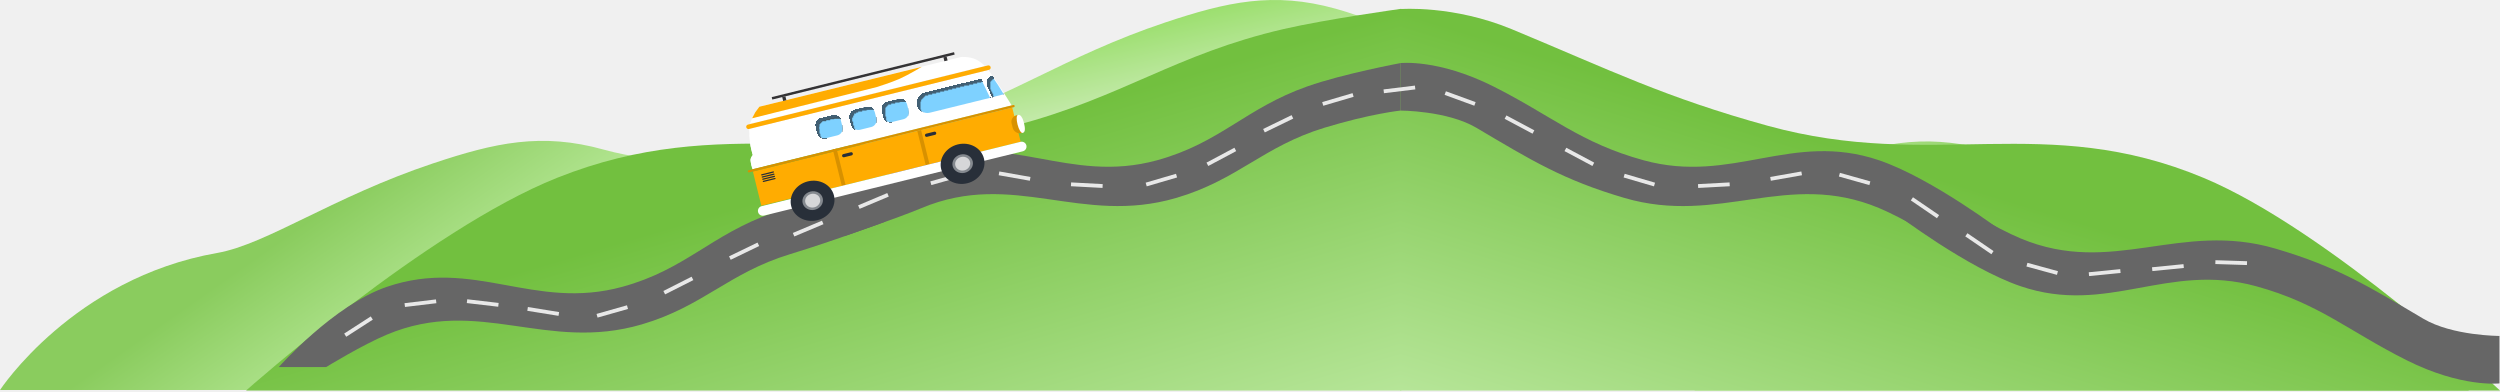
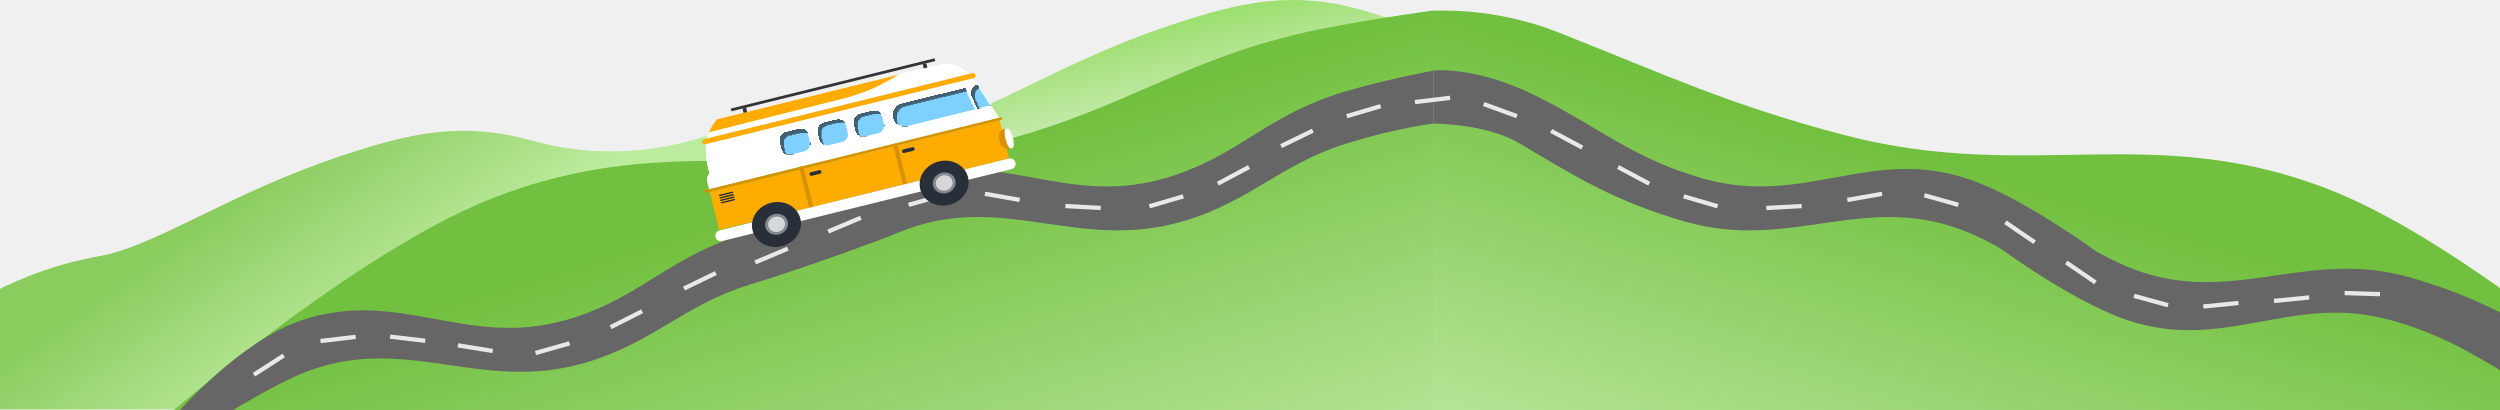
- <svg xmlns="http://www.w3.org/2000/svg" width="1991" height="312" viewBox="0 0 1991 312" fill="none">
-   <path d="M755.994 89.264C641.162 109.418 582.987 198.43 582.987 198.43H1199.39V98.713C1199.39 98.713 1155.38 32.442 1063.82 6.97C1014.13 -6.852 977.151 1.502 927.99 17.887C848.53 44.37 795.275 82.37 755.994 89.264Z" fill="url(#paint0_linear_118_219)" />
-   <path d="M173.007 201.448C58.175 221.601 0 310.613 0 310.613H616.401L642.959 99C642.959 99 572.391 144.626 480.828 119.154C431.142 105.331 394.164 113.685 345.003 130.07C265.542 156.553 212.288 194.554 173.007 201.448Z" fill="url(#paint1_linear_118_219)" />
-   <path d="M443.709 141.592C339.777 183.018 196 311 196 311H1116V7C1116 7 1056.39 15.241 1022.26 23.134C935.833 43.125 894.288 77.458 808.485 99.983C669.799 136.391 576.913 88.498 443.709 141.592Z" fill="url(#paint2_linear_118_219)" />
-   <path d="M733.959 127.639C691.544 142.061 634.749 185.236 634.749 185.236L672.5 188C672.5 188 714.164 173.976 733.959 165.698C807.151 135.091 860.832 179.956 936.945 157.579C985.762 143.227 1006.01 116.627 1054.68 101.758C1091.21 90.594 1115.32 88.056 1115.32 88.056V50.25C1115.32 50.25 1069.55 58.798 1041.23 68.772C992.074 86.084 971.727 113.861 921.467 127.639C850.846 146.998 803.287 104.065 733.959 127.639Z" fill="#666666" />
-   <path d="M308.21 228.389C265.795 242.811 222 292.329 222 292.329H259.747C259.747 292.329 288.415 274.726 308.21 266.448C381.402 235.841 435.083 280.706 511.196 258.329C560.013 243.977 580.266 217.377 628.928 202.508C665.466 191.344 705 176.5 705 176.5L699.5 145C699.5 145 643.802 159.548 615.48 169.523C566.325 186.834 545.978 214.611 495.718 228.389C425.097 247.748 377.538 204.815 308.21 228.389Z" fill="#666666" />
-   <path d="M852.959 146.79L878.118 148.144" stroke="#E8E8E8" stroke-width="3.045" />
-   <path d="M912.822 146.949L937.002 139.868" stroke="#E8E8E8" stroke-width="3.045" />
-   <path d="M961.557 130.853L983.789 118.999" stroke="#E8E8E8" stroke-width="3.045" />
-   <path d="M684 164.924L707.221 155.148" stroke="#E8E8E8" stroke-width="3.045" />
-   <path d="M632 186.924L655.221 177.148" stroke="#E8E8E8" stroke-width="3.045" />
-   <path d="M581.272 205.522L603.95 194.544" stroke="#E8E8E8" stroke-width="3.045" />
-   <path d="M529 233.087L551.483 221.716" stroke="#E8E8E8" stroke-width="3.045" />
-   <path d="M475.491 251.473L499.731 244.6" stroke="#E8E8E8" stroke-width="3.045" />
-   <path d="M420.174 246.022L445.047 250.037" stroke="#E8E8E8" stroke-width="3.045" />
-   <path d="M371.924 239.849L396.949 242.775" stroke="#E8E8E8" stroke-width="3.045" />
-   <path d="M322.347 242.959L347.363 239.963" stroke="#E8E8E8" stroke-width="3.045" />
-   <path d="M274.923 266.935L296.094 253.275" stroke="#E8E8E8" stroke-width="3.045" />
-   <path d="M741.316 145.924L765.57 139.103" stroke="#E8E8E8" stroke-width="3.045" />
-   <path d="M795.616 138.054L820.427 142.436" stroke="#E8E8E8" stroke-width="3.045" />
-   <rect x="602.795" y="165.105" width="33.772" height="7.761" rx="3.881" transform="rotate(-13.8465 602.795 165.105)" fill="white" />
-   <path d="M596.56 102.694L597.944 102.353L787.13 55.722C787.13 55.722 795.209 66.934 799.939 74.7C802.064 78.189 805.716 83.934 805.716 83.934L599.176 134.843C599.176 134.843 597.736 129.459 597.709 127.519C597.683 125.578 599.537 123.481 599.537 123.481C599.537 123.481 598.419 119.837 597.847 116.622C596.979 111.745 596.56 102.694 596.56 102.694Z" fill="white" />
-   <path d="M680.132 112.327L598.687 132.402C598.687 132.402 597.388 128.315 597.956 126.228C598.354 124.766 599.537 123.481 599.537 123.481C599.537 123.481 598.183 119.061 597.656 115.849C597.129 112.637 596.91 107.322 596.91 107.322L726.689 75.334C726.689 75.334 715.688 91.162 705.802 98.723C696.885 105.544 680.132 112.327 680.132 112.327Z" fill="white" />
-   <path d="M604.733 85C601.047 89.749 599.581 92.48 597.251 98.63L784.308 52.523C784.308 52.523 780.819 48.905 776.892 47.178C771.668 44.879 765.387 45.402 765.387 45.402L604.733 85Z" fill="white" />
-   <path d="M601.439 89.501L604.734 85L734.111 53.213C734.111 53.213 723.825 59.446 716.777 62.61C709.799 65.742 698.327 69.309 698.327 69.309L598.985 94.206L601.439 89.501Z" fill="#FFAC01" />
-   <g filter="url(#filter0_i_118_219)">
-     <rect x="701.317" y="82.818" width="20.395" height="16.119" rx="5.582" transform="rotate(-13.8465 701.317 82.8179)" fill="#7ED1FF" />
+ <svg xmlns="http://www.w3.org/2000/svg" width="1781" height="292" viewBox="0 0 1781 292" fill="none">
+   <path d="M661.994 89.264C547.162 109.418 488.987 198.43 488.987 198.43H1105.39V98.713C1105.39 98.713 1061.38 32.442 969.816 6.97C920.129 -6.852 883.151 1.502 833.99 17.887C754.53 44.37 701.275 82.37 661.994 89.264Z" fill="url(#paint0_linear_0_1)" />
+   <path d="M71.007 182.448C-43.825 202.601 -102 291.613 -102 291.613H514.401L540.959 80C540.959 80 470.391 125.626 378.828 100.154C329.142 86.331 292.164 94.685 243.003 111.07C163.542 137.553 110.288 175.554 71.007 182.448Z" fill="url(#paint1_linear_0_1)" />
+   <path d="M349.429 141.798C245.521 183.174 101.775 311 101.775 311H1021.57V7.369C1021.57 7.369 961.972 15.6 927.854 23.484C841.446 43.45 799.91 77.742 714.125 100.239C575.47 136.603 482.604 88.768 349.429 141.798Z" fill="url(#paint2_linear_0_1)" />
+   <path d="M639.959 127.639C597.544 142.061 540.749 185.236 540.749 185.236L578.5 188C578.5 188 620.164 173.976 639.959 165.698C713.151 135.091 766.832 179.956 842.945 157.579C891.762 143.227 912.015 116.627 960.677 101.758C997.215 90.594 1021.32 88.056 1021.32 88.056V50.25C1021.32 50.25 975.551 58.798 947.229 68.772C898.074 86.084 877.727 113.861 827.467 127.639C756.846 146.998 709.287 104.065 639.959 127.639Z" fill="#666666" />
+   <path d="M214.21 228.389C171.795 242.811 128 292.329 128 292.329H165.747C165.747 292.329 194.415 274.726 214.21 266.448C287.402 235.841 341.083 280.706 417.196 258.329C466.013 243.977 486.266 217.377 534.928 202.508C571.466 191.344 611 176.5 611 176.5L605.5 145C605.5 145 549.802 159.548 521.48 169.523C472.325 186.834 451.978 214.611 401.718 228.389C331.097 247.748 283.538 204.815 214.21 228.389Z" fill="#666666" />
+   <path d="M758.959 146.79L784.118 148.144" stroke="#E8E8E8" stroke-width="3.045" />
+   <path d="M818.822 146.949L843.002 139.868" stroke="#E8E8E8" stroke-width="3.045" />
+   <path d="M867.557 130.853L889.789 118.999" stroke="#E8E8E8" stroke-width="3.045" />
+   <path d="M590 164.924L613.221 155.148" stroke="#E8E8E8" stroke-width="3.045" />
+   <path d="M538 186.924L561.221 177.148" stroke="#E8E8E8" stroke-width="3.045" />
+   <path d="M487.272 205.522L509.95 194.544" stroke="#E8E8E8" stroke-width="3.045" />
+   <path d="M435 233.087L457.483 221.716" stroke="#E8E8E8" stroke-width="3.045" />
+   <path d="M381.491 251.473L405.73 244.6" stroke="#E8E8E8" stroke-width="3.045" />
+   <path d="M326.174 246.022L351.047 250.037" stroke="#E8E8E8" stroke-width="3.045" />
+   <path d="M277.924 239.849L302.949 242.775" stroke="#E8E8E8" stroke-width="3.045" />
+   <path d="M228.347 242.959L253.363 239.963" stroke="#E8E8E8" stroke-width="3.045" />
+   <path d="M180.923 266.935L202.094 253.275" stroke="#E8E8E8" stroke-width="3.045" />
+   <path d="M647.317 145.924L671.571 139.103" stroke="#E8E8E8" stroke-width="3.045" />
+   <path d="M701.616 138.054L726.427 142.436" stroke="#E8E8E8" stroke-width="3.045" />
+   <rect x="508.796" y="165.105" width="33.772" height="7.761" rx="3.881" transform="rotate(-13.8465 508.796 165.105)" fill="white" />
+   <path d="M502.56 102.695L503.944 102.354L693.13 55.723C693.13 55.723 701.209 66.935 705.939 74.701C708.064 78.19 711.716 83.935 711.716 83.935L505.176 134.844C505.176 134.844 503.736 129.46 503.71 127.52C503.683 125.579 505.538 123.482 505.538 123.482C505.538 123.482 504.42 119.838 503.847 116.623C502.979 111.746 502.56 102.695 502.56 102.695Z" fill="white" />
+   <path d="M586.132 112.326L504.687 132.401C504.687 132.401 503.388 128.315 503.956 126.228C504.354 124.765 505.538 123.481 505.538 123.481C505.538 123.481 504.184 119.06 503.657 115.849C503.13 112.637 502.91 107.322 502.91 107.322L632.689 75.333C632.689 75.333 621.689 91.161 611.803 98.723C602.886 105.543 586.132 112.326 586.132 112.326Z" fill="white" />
+   <path d="M510.734 85C507.048 89.749 505.582 92.48 503.252 98.63L690.309 52.523C690.309 52.523 686.82 48.905 682.893 47.178C677.669 44.879 671.388 45.402 671.388 45.402L510.734 85Z" fill="white" />
+   <path d="M507.439 89.501L510.734 85L640.112 53.213C640.112 53.213 629.826 59.446 622.778 62.61C615.8 65.742 604.327 69.309 604.327 69.309L504.985 94.206L507.439 89.501Z" fill="#FFAC01" />
+   <g filter="url(#filter0_i_0_1)">
+     <rect x="607.318" y="82.818" width="20.395" height="16.119" rx="5.582" transform="rotate(-13.8465 607.318 82.8184)" fill="#7ED1FF" />
  </g>
-   <g filter="url(#filter1_i_118_219)">
-     <rect x="675.614" y="89.051" width="20.395" height="16.119" rx="5.582" transform="rotate(-13.8465 675.614 89.0508)" fill="#7ED1FF" />
-     <g filter="url(#filter2_i_118_219)">
-       <rect x="648.626" y="95.703" width="20.395" height="16.119" rx="5.582" transform="rotate(-13.8465 648.626 95.7026)" fill="#7ED1FF" />
+   <g filter="url(#filter1_i_0_1)">
+     <rect x="581.615" y="89.051" width="20.395" height="16.119" rx="5.582" transform="rotate(-13.8465 581.615 89.0508)" fill="#7ED1FF" />
+     <g filter="url(#filter2_i_0_1)">
+       <rect x="554.626" y="95.703" width="20.395" height="16.119" rx="5.582" transform="rotate(-13.8465 554.626 95.7031)" fill="#7ED1FF" />
    </g>
  </g>
-   <g filter="url(#filter3_i_118_219)">
-     <path d="M786.521 68.136C785.201 65.104 786.927 61.614 790.138 60.823V60.823L794.904 67.825L799.41 75.095L790.505 77.29L786.521 68.136Z" fill="#7ED1FF" />
+   <g filter="url(#filter3_i_0_1)">
+     <path d="M692.521 68.136C691.201 65.104 692.927 61.614 696.138 60.822V60.822L700.904 67.824L705.41 75.094L696.505 77.29L692.521 68.136Z" fill="#7ED1FF" />
  </g>
-   <g filter="url(#filter4_i_118_219)">
-     <path d="M730.714 83.873C729.649 79.551 732.289 75.184 736.611 74.118L781.378 63.084L788.536 77.921L740.468 89.769C736.146 90.835 731.779 88.195 730.714 83.873V83.873Z" fill="#7ED1FF" />
+   <g filter="url(#filter4_i_0_1)">
+     <path d="M636.714 83.874C635.649 79.552 638.289 75.185 642.611 74.12L687.379 63.085L694.537 77.923L646.469 89.771C642.147 90.836 637.78 88.196 636.714 83.874V83.874Z" fill="#7ED1FF" />
  </g>
-   <rect x="593.893" y="99.663" width="200.441" height="3.582" rx="1.791" transform="rotate(-13.8465 593.893 99.6626)" fill="#FFAC01" />
-   <rect x="599.604" y="136.582" width="212.722" height="28.06" transform="rotate(-13.8465 599.604 136.582)" fill="#FFAC01" />
-   <rect x="762.821" y="125.251" width="55.264" height="7.761" rx="3.881" transform="rotate(-13.8465 762.821 125.251)" fill="white" />
-   <path d="M805.616 98.193C804.92 95.371 806.644 92.519 809.467 91.823V91.823C811.348 91.359 813.25 92.508 813.713 94.39L815.698 102.443C816.085 104.01 815.127 105.595 813.559 105.981V105.981C810.423 106.754 807.254 104.839 806.481 101.703L805.616 98.193Z" fill="#D89100" />
-   <path d="M815.488 97.925C816.475 101.927 816.742 105.302 814.458 105.865C813.191 106.177 811.364 103.186 810.378 99.184C809.392 95.183 809.337 91.755 810.851 91.484C812.907 91.117 814.502 93.923 815.488 97.925Z" fill="white" />
-   <rect x="614.592" y="77.344" width="149.563" height="1.99" transform="rotate(-13.8465 614.592 77.3442)" fill="#343335" />
-   <rect x="622.946" y="77.335" width="2.632" height="3.184" transform="rotate(-13.8465 622.946 77.3345)" fill="#343335" />
-   <rect x="751.342" y="45.687" width="2.632" height="3.184" transform="rotate(-13.8465 751.342 45.687)" fill="#343335" />
-   <rect x="663.268" y="119.046" width="3.07" height="31.642" transform="rotate(-13.8465 663.268 119.046)" fill="#D89100" />
-   <rect x="730.555" y="104.305" width="3.07" height="29.254" transform="rotate(-13.8465 730.555 104.305)" fill="#D89100" />
-   <rect x="658.274" y="151.021" width="107.677" height="7.761" rx="3.881" transform="rotate(-13.8465 658.274 151.021)" fill="white" />
-   <ellipse cx="766.592" cy="130.47" rx="17.544" ry="15.92" transform="rotate(-13.8465 766.592 130.47)" fill="#282F39" />
-   <ellipse cx="766.675" cy="130.347" rx="8.224" ry="7.463" transform="rotate(-13.8465 766.675 130.347)" fill="#84898F" />
-   <ellipse cx="766.675" cy="130.347" rx="6.031" ry="5.473" transform="rotate(-13.8465 766.675 130.347)" fill="#D6D7D9" />
-   <ellipse cx="647.14" cy="159.914" rx="17.544" ry="15.92" transform="rotate(-13.8465 647.14 159.914)" fill="#282F39" />
-   <ellipse cx="647.223" cy="159.791" rx="8.224" ry="7.463" transform="rotate(-13.8465 647.223 159.791)" fill="#84898F" />
-   <ellipse cx="647.223" cy="159.791" rx="6.031" ry="5.473" transform="rotate(-13.8465 647.223 159.791)" fill="#D6D7D9" />
-   <rect x="670.35" y="123.039" width="8.772" height="2.587" rx="1.294" transform="rotate(-13.8465 670.35 123.039)" fill="#282F39" />
-   <rect x="606.046" y="138.889" width="10.526" height="0.995" rx="0.498" transform="rotate(-13.8465 606.046 138.889)" fill="#282F39" />
-   <rect x="606.903" y="142.367" width="10.526" height="0.995" rx="0.498" transform="rotate(-13.8465 606.903 142.367)" fill="#282F39" />
-   <rect x="607.331" y="144.106" width="10.526" height="0.995" rx="0.498" transform="rotate(-13.8465 607.331 144.106)" fill="#282F39" />
-   <rect x="606.475" y="140.628" width="10.526" height="0.995" rx="0.498" transform="rotate(-13.8465 606.475 140.628)" fill="#282F39" />
-   <rect x="736.357" y="106.77" width="9.211" height="2.587" rx="1.294" transform="rotate(-13.8465 736.357 106.77)" fill="#282F39" />
-   <rect x="595.344" y="135.788" width="218.862" height="1.791" rx="0.896" transform="rotate(-13.8465 595.344 135.788)" fill="#D89100" />
-   <path d="M1793.16 201.91C1907.99 222.064 1966.17 311.076 1966.17 311.076H1349.77L1224 102C1224 102 1393.78 145.088 1485.34 119.616C1535.03 105.794 1572.01 114.148 1621.17 130.533C1700.63 157.016 1753.88 195.016 1793.16 201.91Z" fill="url(#paint3_linear_118_219)" />
-   <path d="M1755.14 141.728C1854.1 183.121 1991 311 1991 311L1115 311L1115.27 7.226C1115.27 7.226 1157.27 3.832 1204.26 23.365C1282.79 56.016 1326.11 77.645 1407.81 100.152C1539.86 136.531 1628.31 88.676 1755.14 141.728Z" fill="url(#paint4_linear_118_219)" />
-   <path d="M1496.51 127.649C1538.92 142.071 1595.72 185.246 1595.72 185.246L1544.97 191.59C1544.97 191.59 1516.3 173.986 1496.51 165.709C1423.32 135.101 1369.64 179.966 1293.52 157.589C1244.71 143.237 1219.58 127.681 1175.79 101.768C1152.62 88.056 1115.15 88.056 1115.15 88.056V50.249C1115.15 50.249 1145.26 46.697 1189.24 68.783C1235.81 92.17 1258.74 113.871 1309 127.649C1379.62 147.009 1427.18 104.076 1496.51 127.649Z" fill="#666666" />
-   <path d="M1609.21 227.941C1566.79 213.519 1510 170.344 1510 170.344L1560.75 164C1560.75 164 1589.41 181.603 1609.21 189.881C1682.4 220.489 1736.08 175.624 1812.2 198.001C1861.01 212.353 1886.14 227.909 1929.93 253.822C1953.1 267.534 1990.57 267.534 1990.57 267.534V305.34C1990.57 305.34 1960.46 308.893 1916.48 286.807C1869.91 263.42 1846.98 241.719 1796.72 227.941C1726.1 208.581 1678.54 251.514 1609.21 227.941Z" fill="#666666" />
-   <path d="M1377.51 146.802L1352.35 148.156" stroke="#E8E8E8" stroke-width="3.045" />
-   <path d="M1317.65 146.958L1293.47 139.877" stroke="#E8E8E8" stroke-width="3.045" />
-   <path d="M1268.91 130.862L1246.68 119.008" stroke="#E8E8E8" stroke-width="3.045" />
-   <path d="M1221.23 105.124L1199 93.27" stroke="#E8E8E8" stroke-width="3.045" />
-   <path d="M1174.67 82.771L1151 74.126" stroke="#E8E8E8" stroke-width="3.045" />
-   <path d="M1127.01 69.681L1102 72.722" stroke="#E8E8E8" stroke-width="3.045" />
-   <path d="M1077.59 75.638L1053.42 82.766" stroke="#E8E8E8" stroke-width="3.045" />
-   <path d="M1029.28 93.069L1006.62 104.088" stroke="#E8E8E8" stroke-width="3.045" />
-   <path d="M1543.45 172.561L1522.64 158.352" stroke="#E8E8E8" stroke-width="3.045" />
-   <path d="M1586.81 201.209L1566 187" stroke="#E8E8E8" stroke-width="3.045" />
-   <path d="M1638.55 217.433L1614.25 210.772" stroke="#E8E8E8" stroke-width="3.045" />
-   <path d="M1688.69 215.854L1663.61 218.343" stroke="#E8E8E8" stroke-width="3.045" />
-   <path d="M1739.07 211.885L1714 214.374" stroke="#E8E8E8" stroke-width="3.045" />
-   <path d="M1789.51 209.562L1764.33 208.757" stroke="#E8E8E8" stroke-width="3.045" />
-   <path d="M1489.15 145.936L1464.9 139.114" stroke="#E8E8E8" stroke-width="3.045" />
-   <path d="M1434.85 138.064L1410.04 142.445" stroke="#E8E8E8" stroke-width="3.045" />
+   <rect x="499.893" y="99.662" width="200.441" height="3.582" rx="1.791" transform="rotate(-13.8465 499.893 99.6621)" fill="#FFAC01" />
+   <rect x="505.605" y="136.582" width="212.722" height="28.06" transform="rotate(-13.8465 505.605 136.582)" fill="#FFAC01" />
+   <rect x="668.822" y="125.252" width="55.264" height="7.761" rx="3.881" transform="rotate(-13.8465 668.822 125.252)" fill="white" />
+   <path d="M711.617 98.192C710.921 95.37 712.645 92.518 715.468 91.822V91.822C717.349 91.359 719.25 92.508 719.714 94.389L721.699 102.442C722.086 104.01 721.128 105.594 719.56 105.981V105.981C716.424 106.754 713.255 104.838 712.482 101.702L711.617 98.192Z" fill="#D89100" />
+   <path d="M721.489 97.925C722.475 101.927 722.743 105.302 720.459 105.865C719.192 106.177 717.365 103.186 716.379 99.184C715.392 95.183 715.338 91.755 716.852 91.484C718.907 91.117 720.503 93.923 721.489 97.925Z" fill="white" />
+   <rect x="520.592" y="77.344" width="149.563" height="1.99" transform="rotate(-13.8465 520.592 77.3438)" fill="#343335" />
+   <rect x="528.946" y="77.334" width="2.632" height="3.184" transform="rotate(-13.8465 528.946 77.334)" fill="#343335" />
+   <rect x="657.342" y="45.685" width="2.632" height="3.184" transform="rotate(-13.8465 657.342 45.6855)" fill="#343335" />
+   <rect x="569.268" y="119.047" width="3.07" height="31.642" transform="rotate(-13.8465 569.268 119.047)" fill="#D89100" />
+   <rect x="636.556" y="104.305" width="3.07" height="29.254" transform="rotate(-13.8465 636.556 104.305)" fill="#D89100" />
+   <rect x="564.275" y="151.021" width="107.677" height="7.761" rx="3.881" transform="rotate(-13.8465 564.275 151.021)" fill="white" />
+   <ellipse cx="672.593" cy="130.47" rx="17.544" ry="15.92" transform="rotate(-13.8465 672.593 130.47)" fill="#282F39" />
+   <ellipse cx="672.676" cy="130.346" rx="8.224" ry="7.463" transform="rotate(-13.8465 672.676 130.346)" fill="#84898F" />
+   <ellipse cx="672.676" cy="130.347" rx="6.031" ry="5.473" transform="rotate(-13.8465 672.676 130.347)" fill="#D6D7D9" />
+   <ellipse cx="553.141" cy="159.913" rx="17.544" ry="15.92" transform="rotate(-13.8465 553.141 159.913)" fill="#282F39" />
+   <ellipse cx="553.224" cy="159.791" rx="8.224" ry="7.463" transform="rotate(-13.8465 553.224 159.791)" fill="#84898F" />
+   <ellipse cx="553.224" cy="159.79" rx="6.031" ry="5.473" transform="rotate(-13.8465 553.224 159.79)" fill="#D6D7D9" />
+   <rect x="576.35" y="123.039" width="8.772" height="2.587" rx="1.294" transform="rotate(-13.8465 576.35 123.039)" fill="#282F39" />
+   <rect x="512.046" y="138.889" width="10.526" height="0.995" rx="0.498" transform="rotate(-13.8465 512.046 138.889)" fill="#282F39" />
+   <rect x="512.903" y="142.367" width="10.526" height="0.995" rx="0.498" transform="rotate(-13.8465 512.903 142.367)" fill="#282F39" />
+   <rect x="513.332" y="144.105" width="10.526" height="0.995" rx="0.498" transform="rotate(-13.8465 513.332 144.105)" fill="#282F39" />
+   <rect x="512.475" y="140.627" width="10.526" height="0.995" rx="0.498" transform="rotate(-13.8465 512.475 140.627)" fill="#282F39" />
+   <rect x="642.358" y="106.77" width="9.211" height="2.587" rx="1.294" transform="rotate(-13.8465 642.358 106.77)" fill="#282F39" />
+   <rect x="501.344" y="135.789" width="218.862" height="1.791" rx="0.896" transform="rotate(-13.8465 501.344 135.789)" fill="#D89100" />
+   <path d="M1699.16 201.91C1813.99 222.064 1872.17 311.076 1872.17 311.076H1255.77L1130 102C1130 102 1299.78 145.088 1391.34 119.616C1441.03 105.794 1478.01 114.148 1527.17 130.533C1606.63 157.016 1659.88 195.016 1699.16 201.91Z" fill="url(#paint3_linear_0_1)" />
+   <path d="M1661.31 135.811C1760.3 175.227 1897.24 297 1897.24 297L1021 297L1021.27 7.731C1021.27 7.731 1063.28 4.499 1110.28 23.099C1188.84 54.191 1232.17 74.788 1313.89 96.22C1445.98 130.862 1534.45 85.292 1661.31 135.811Z" fill="url(#paint4_linear_0_1)" />
+   <path d="M1402.51 127.649C1444.92 142.071 1501.72 185.246 1501.72 185.246L1450.97 191.59C1450.97 191.59 1422.3 173.986 1402.51 165.709C1329.32 135.101 1275.64 179.966 1199.52 157.589C1150.71 143.237 1125.58 127.681 1081.79 101.768C1058.62 88.056 1021.15 88.056 1021.15 88.056V50.249C1021.15 50.249 1051.26 46.697 1095.24 68.783C1141.81 92.17 1164.74 113.871 1215 127.649C1285.62 147.009 1333.18 104.076 1402.51 127.649Z" fill="#666666" />
+   <path d="M1515.21 227.941C1472.79 213.519 1416 170.344 1416 170.344L1466.75 164C1466.75 164 1495.41 181.603 1515.21 189.881C1588.4 220.489 1642.08 175.624 1718.2 198.001C1767.01 212.353 1792.14 227.909 1835.93 253.822C1859.1 267.534 1896.57 267.534 1896.57 267.534V305.34C1896.57 305.34 1866.46 308.893 1822.48 286.807C1775.91 263.42 1752.98 241.719 1702.72 227.941C1632.1 208.581 1584.54 251.514 1515.21 227.941Z" fill="#666666" />
+   <path d="M1283.51 146.802L1258.35 148.156" stroke="#E8E8E8" stroke-width="3.045" />
+   <path d="M1223.65 146.958L1199.47 139.877" stroke="#E8E8E8" stroke-width="3.045" />
+   <path d="M1174.91 130.862L1152.68 119.008" stroke="#E8E8E8" stroke-width="3.045" />
+   <path d="M1127.23 105.124L1105 93.27" stroke="#E8E8E8" stroke-width="3.045" />
+   <path d="M1080.67 82.771L1057 74.126" stroke="#E8E8E8" stroke-width="3.045" />
+   <path d="M1033.01 69.681L1008 72.722" stroke="#E8E8E8" stroke-width="3.045" />
+   <path d="M983.588 75.638L959.422 82.766" stroke="#E8E8E8" stroke-width="3.045" />
+   <path d="M935.28 93.069L912.622 104.088" stroke="#E8E8E8" stroke-width="3.045" />
+   <path d="M1449.45 172.561L1428.64 158.352" stroke="#E8E8E8" stroke-width="3.045" />
+   <path d="M1492.81 201.209L1472 187" stroke="#E8E8E8" stroke-width="3.045" />
+   <path d="M1544.55 217.433L1520.25 210.772" stroke="#E8E8E8" stroke-width="3.045" />
+   <path d="M1594.69 215.854L1569.61 218.343" stroke="#E8E8E8" stroke-width="3.045" />
+   <path d="M1645.07 211.885L1620 214.374" stroke="#E8E8E8" stroke-width="3.045" />
+   <path d="M1695.51 209.562L1670.33 208.757" stroke="#E8E8E8" stroke-width="3.045" />
+   <path d="M1395.15 145.936L1370.9 139.114" stroke="#E8E8E8" stroke-width="3.045" />
+   <path d="M1340.85 138.064L1316.04 142.445" stroke="#E8E8E8" stroke-width="3.045" />
  <defs>
-     <filter id="filter0_i_118_219" x="702.49" y="79.109" width="21.314" height="18.187" filterUnits="userSpaceOnUse" color-interpolation-filters="sRGB">
+     <filter id="filter0_i_0_1" x="608.49" y="79.109" width="21.315" height="18.188" filterUnits="userSpaceOnUse" color-interpolation-filters="sRGB">
      <feFlood flood-opacity="0" result="BackgroundImageFix" />
      <feBlend mode="normal" in="SourceGraphic" in2="BackgroundImageFix" result="shape" />
      <feColorMatrix in="SourceAlpha" type="matrix" values="0 0 0 0 0 0 0 0 0 0 0 0 0 0 0 0 0 0 127 0" result="hardAlpha" />
      <feOffset dx="2.537" dy="2.03" />
      <feComposite in2="hardAlpha" operator="arithmetic" k2="-1" k3="1" />
      <feColorMatrix type="matrix" values="0 0 0 0 0.259 0 0 0 0 0.376 0 0 0 0 0.454 0 0 0 1 0" />
-       <feBlend mode="normal" in2="shape" result="effect1_innerShadow_118_219" />
+       <feBlend mode="normal" in2="shape" result="effect1_innerShadow_0_1" />
    </filter>
-     <filter id="filter1_i_118_219" x="649.799" y="85.342" width="48.303" height="24.839" filterUnits="userSpaceOnUse" color-interpolation-filters="sRGB">
+     <filter id="filter1_i_0_1" x="555.799" y="85.342" width="48.303" height="24.84" filterUnits="userSpaceOnUse" color-interpolation-filters="sRGB">
      <feFlood flood-opacity="0" result="BackgroundImageFix" />
      <feBlend mode="normal" in="SourceGraphic" in2="BackgroundImageFix" result="shape" />
      <feColorMatrix in="SourceAlpha" type="matrix" values="0 0 0 0 0 0 0 0 0 0 0 0 0 0 0 0 0 0 127 0" result="hardAlpha" />
      <feOffset dx="2.537" dy="2.03" />
      <feComposite in2="hardAlpha" operator="arithmetic" k2="-1" k3="1" />
      <feColorMatrix type="matrix" values="0 0 0 0 0.259 0 0 0 0 0.376 0 0 0 0 0.454 0 0 0 1 0" />
-       <feBlend mode="normal" in2="shape" result="effect1_innerShadow_118_219" />
+       <feBlend mode="normal" in2="shape" result="effect1_innerShadow_0_1" />
    </filter>
-     <filter id="filter2_i_118_219" x="649.799" y="91.994" width="21.314" height="18.187" filterUnits="userSpaceOnUse" color-interpolation-filters="sRGB">
+     <filter id="filter2_i_0_1" x="555.799" y="91.994" width="21.315" height="18.188" filterUnits="userSpaceOnUse" color-interpolation-filters="sRGB">
      <feFlood flood-opacity="0" result="BackgroundImageFix" />
      <feBlend mode="normal" in="SourceGraphic" in2="BackgroundImageFix" result="shape" />
      <feColorMatrix in="SourceAlpha" type="matrix" values="0 0 0 0 0 0 0 0 0 0 0 0 0 0 0 0 0 0 127 0" result="hardAlpha" />
      <feOffset dx="2.537" dy="2.537" />
      <feComposite in2="hardAlpha" operator="arithmetic" k2="-1" k3="1" />
      <feColorMatrix type="matrix" values="0 0 0 0 0.226 0 0 0 0 0.316 0 0 0 0 0.354 0 0 0 1 0" />
-       <feBlend mode="normal" in2="shape" result="effect1_innerShadow_118_219" />
+       <feBlend mode="normal" in2="shape" result="effect1_innerShadow_0_1" />
    </filter>
-     <filter id="filter3_i_118_219" x="786.074" y="60.823" width="13.336" height="16.467" filterUnits="userSpaceOnUse" color-interpolation-filters="sRGB">
+     <filter id="filter3_i_0_1" x="692.074" y="60.822" width="13.336" height="16.467" filterUnits="userSpaceOnUse" color-interpolation-filters="sRGB">
      <feFlood flood-opacity="0" result="BackgroundImageFix" />
      <feBlend mode="normal" in="SourceGraphic" in2="BackgroundImageFix" result="shape" />
      <feColorMatrix in="SourceAlpha" type="matrix" values="0 0 0 0 0 0 0 0 0 0 0 0 0 0 0 0 0 0 127 0" result="hardAlpha" />
      <feOffset dx="2.537" dy="2.03" />
      <feComposite in2="hardAlpha" operator="arithmetic" k2="-1" k3="1" />
      <feColorMatrix type="matrix" values="0 0 0 0 0.259 0 0 0 0 0.376 0 0 0 0 0.454 0 0 0 1 0" />
-       <feBlend mode="normal" in2="shape" result="effect1_innerShadow_118_219" />
+       <feBlend mode="normal" in2="shape" result="effect1_innerShadow_0_1" />
    </filter>
-     <filter id="filter4_i_118_219" x="730.478" y="63.084" width="58.059" height="26.921" filterUnits="userSpaceOnUse" color-interpolation-filters="sRGB">
+     <filter id="filter4_i_0_1" x="636.478" y="63.086" width="58.058" height="26.922" filterUnits="userSpaceOnUse" color-interpolation-filters="sRGB">
      <feFlood flood-opacity="0" result="BackgroundImageFix" />
      <feBlend mode="normal" in="SourceGraphic" in2="BackgroundImageFix" result="shape" />
      <feColorMatrix in="SourceAlpha" type="matrix" values="0 0 0 0 0 0 0 0 0 0 0 0 0 0 0 0 0 0 127 0" result="hardAlpha" />
      <feOffset dx="2.537" dy="2.03" />
      <feComposite in2="hardAlpha" operator="arithmetic" k2="-1" k3="1" />
      <feColorMatrix type="matrix" values="0 0 0 0 0.259 0 0 0 0 0.376 0 0 0 0 0.454 0 0 0 1 0" />
-       <feBlend mode="normal" in2="shape" result="effect1_innerShadow_118_219" />
+       <feBlend mode="normal" in2="shape" result="effect1_innerShadow_0_1" />
    </filter>
-     <linearGradient id="paint0_linear_118_219" x1="944.81" y1="0.011" x2="967.646" y2="98.967" gradientUnits="userSpaceOnUse">
+     <linearGradient id="paint0_linear_0_1" x1="850.81" y1="0.011" x2="873.646" y2="98.967" gradientUnits="userSpaceOnUse">
      <stop stop-color="#94DD63" />
      <stop offset="1" stop-color="#DCF0CE" />
    </linearGradient>
-     <linearGradient id="paint1_linear_118_219" x1="337.465" y1="111.179" x2="414.346" y2="220.792" gradientUnits="userSpaceOnUse">
+     <linearGradient id="paint1_linear_0_1" x1="235.465" y1="92.179" x2="312.346" y2="201.792" gradientUnits="userSpaceOnUse">
      <stop stop-color="#8ACC5E" />
      <stop offset="1" stop-color="#BCEB9D" />
    </linearGradient>
-     <linearGradient id="paint2_linear_118_219" x1="655.788" y1="144.564" x2="748.424" y2="459.129" gradientUnits="userSpaceOnUse">
+     <linearGradient id="paint2_linear_0_1" x1="561.462" y1="144.766" x2="653.908" y2="458.999" gradientUnits="userSpaceOnUse">
      <stop stop-color="#72C03F" />
      <stop offset="1" stop-color="#BFEAA4" />
    </linearGradient>
-     <linearGradient id="paint3_linear_118_219" x1="1628.7" y1="111.642" x2="1551.82" y2="221.254" gradientUnits="userSpaceOnUse">
+     <linearGradient id="paint3_linear_0_1" x1="1534.7" y1="111.642" x2="1457.82" y2="221.254" gradientUnits="userSpaceOnUse">
      <stop stop-color="#8ACC5E" />
      <stop offset="1" stop-color="#BCEB9D" />
    </linearGradient>
-     <linearGradient id="paint4_linear_118_219" x1="1553.2" y1="144.698" x2="1456.85" y2="456.492" gradientUnits="userSpaceOnUse">
+     <linearGradient id="paint4_linear_0_1" x1="1459.32" y1="138.638" x2="1371.25" y2="437.99" gradientUnits="userSpaceOnUse">
      <stop stop-color="#72C03F" />
      <stop offset="1" stop-color="#BFEAA4" />
    </linearGradient>
  </defs>
</svg>
